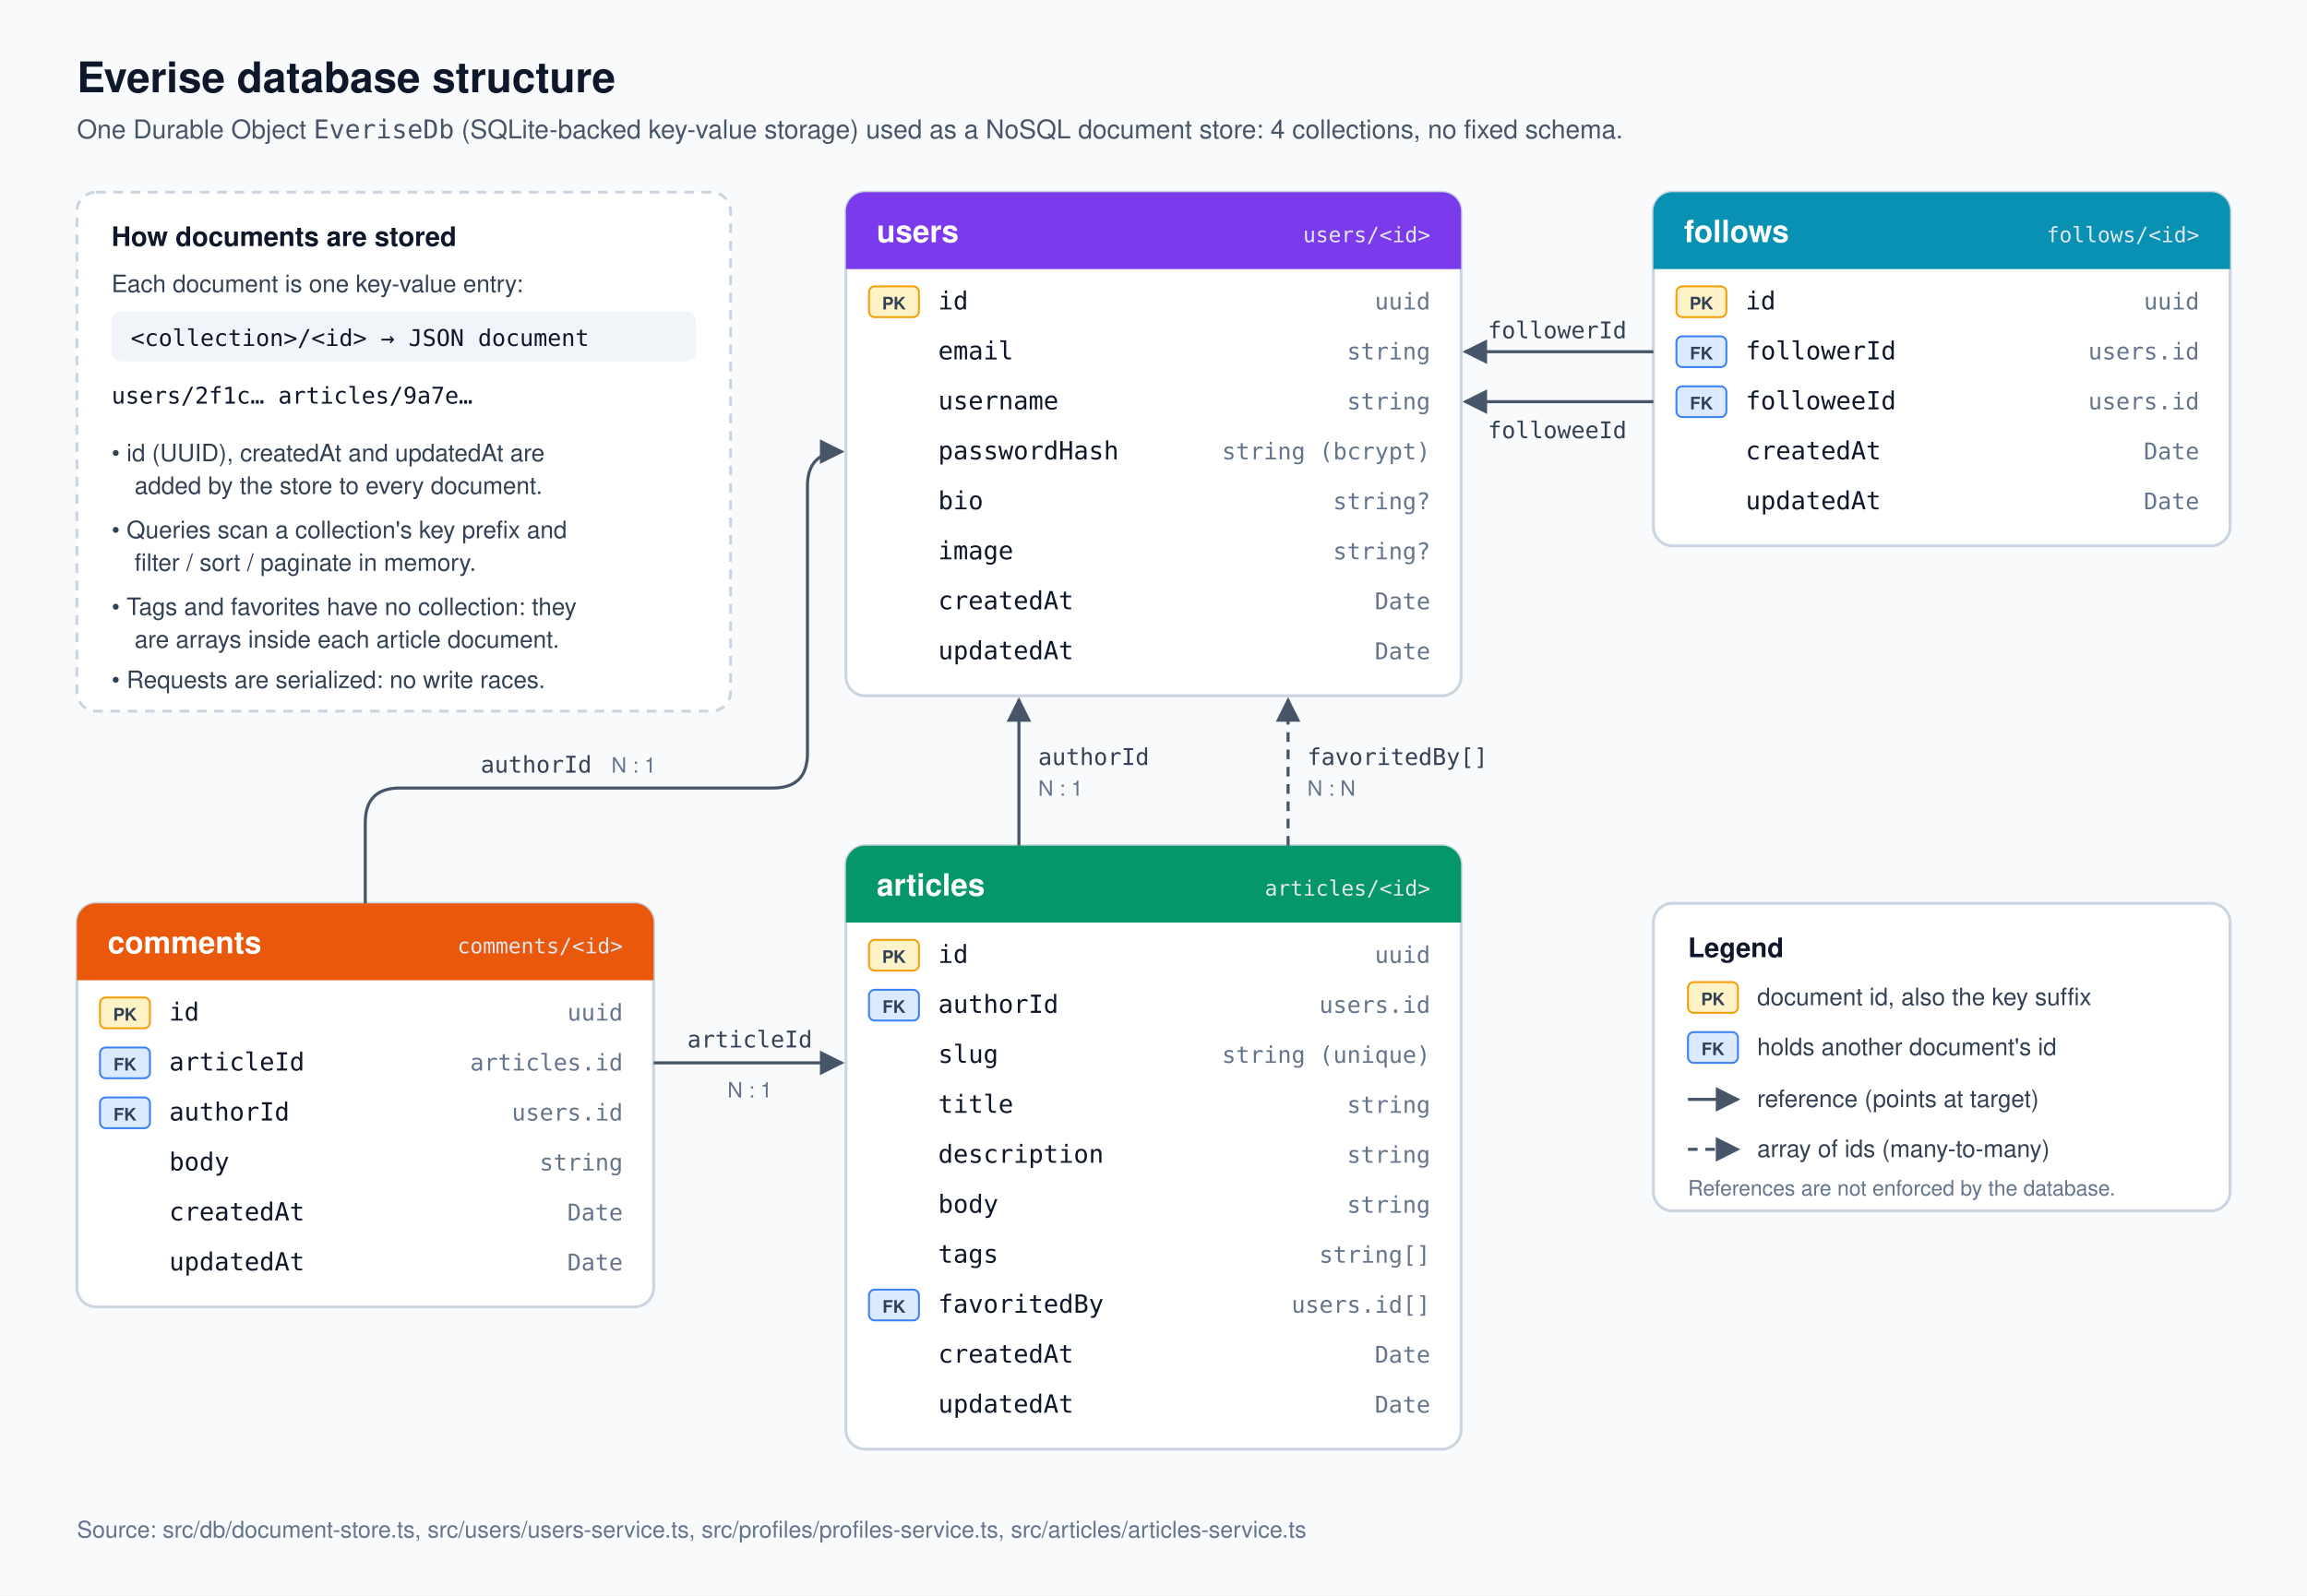
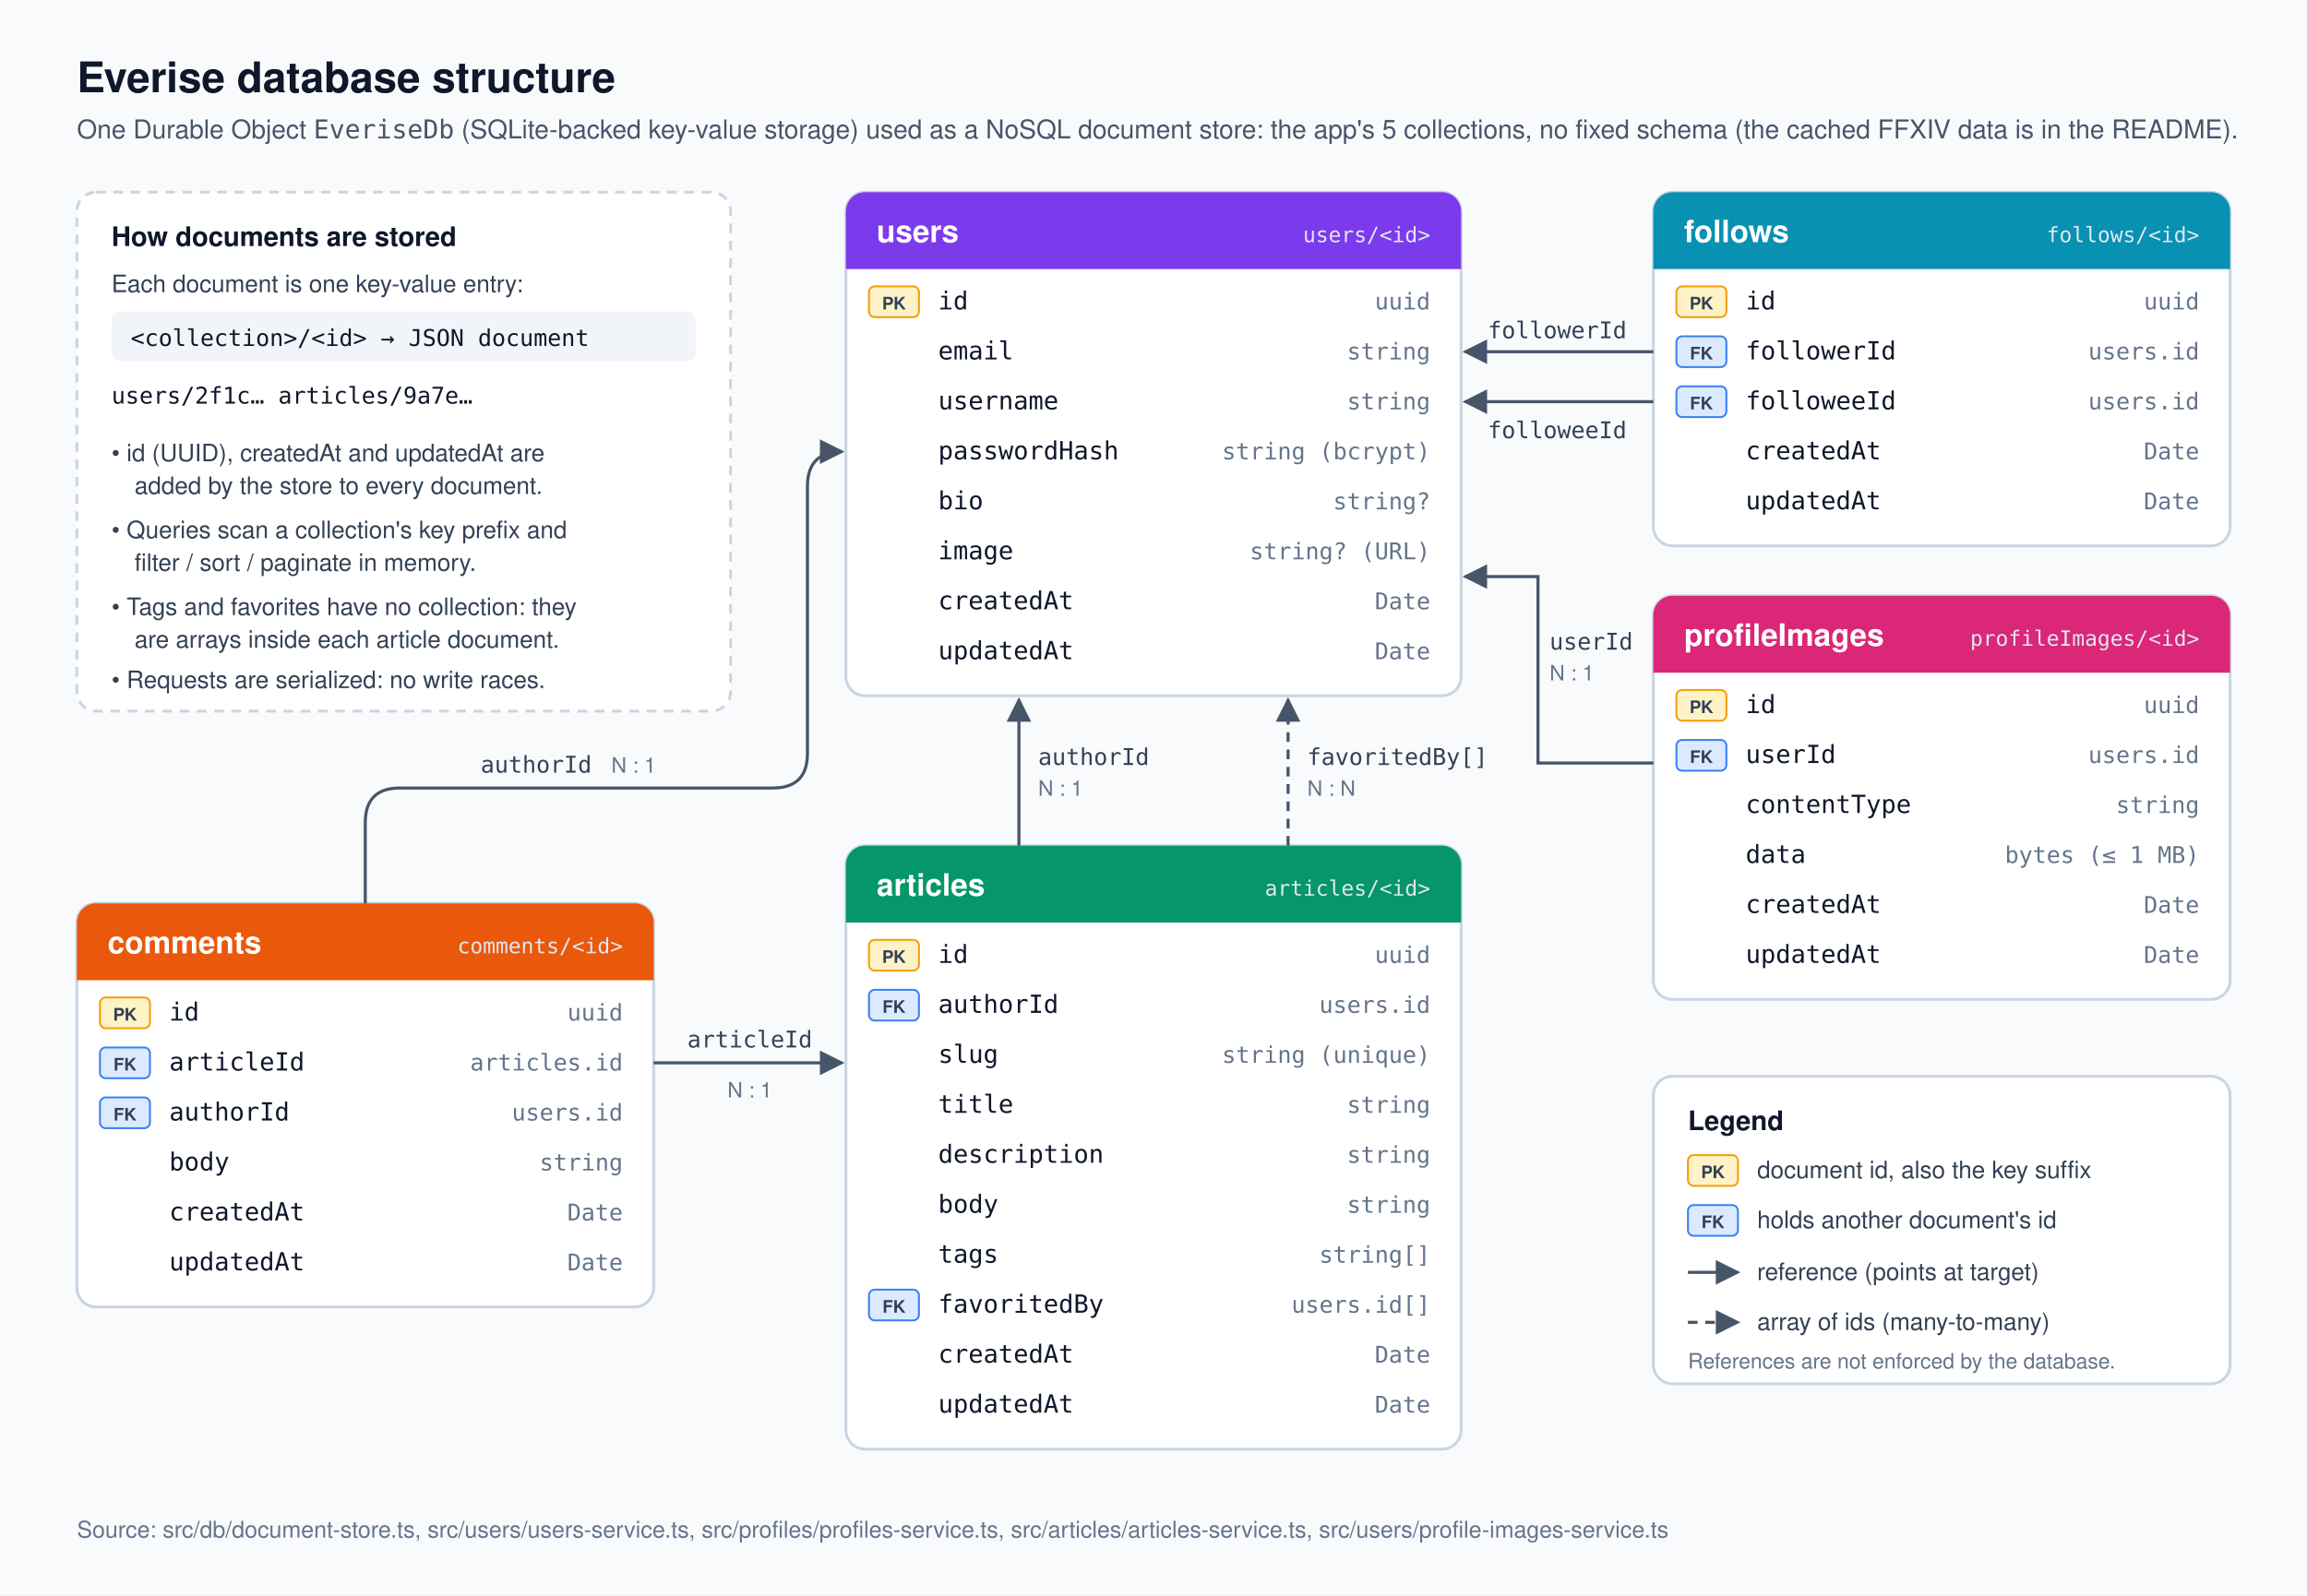
<svg xmlns="http://www.w3.org/2000/svg" width="1200" height="830" viewBox="0 0 1200 830" font-family="Segoe UI, Helvetica, Arial, sans-serif">
  <defs>
    <marker id="arrow" viewBox="0 0 10 10" refX="9" refY="5" markerWidth="8" markerHeight="8" orient="auto-start-reverse">
      <path d="M0,0 L10,5 L0,10 z" fill="#475569" />
    </marker>
    <style>
      .box { fill: #ffffff; stroke: #cbd5e1; stroke-width: 1.5; }
      .title { font-size: 16px; font-weight: 700; fill: #ffffff; }
      .key { font-size: 11px; fill: #e2e8f0; font-family: Consolas, Menlo, monospace; }
      .field { font-size: 13px; fill: #0f172a; font-family: Consolas, Menlo, monospace; }
      .type { font-size: 12px; fill: #64748b; font-family: Consolas, Menlo, monospace; }
      .pk { fill: #fef3c7; stroke: #f59e0b; }
      .fk { fill: #dbeafe; stroke: #3b82f6; }
      .badge { font-size: 9px; font-weight: 700; fill: #334155; }
      .rel { fill: none; stroke: #475569; stroke-width: 1.6; }
      .rel-label { font-size: 12px; fill: #334155; font-family: Consolas, Menlo, monospace; }
      .card { font-size: 11px; fill: #64748b; }
      .note-title { font-size: 14px; font-weight: 700; fill: #0f172a; }
      .note { font-size: 12.5px; fill: #334155; }
      .mono { font-family: Consolas, Menlo, monospace; font-size: 12px; fill: #0f172a; }
    </style>
  </defs>
  <rect width="1200" height="830" fill="#f8fafc" />
  <text x="40" y="48" font-size="22" font-weight="700" fill="#0f172a">Everise database structure</text>
-   <text x="40" y="72" font-size="13.5" fill="#475569">One Durable Object <tspan font-family="Consolas, Menlo, monospace">EveriseDb</tspan> (SQLite-backed key-value storage) used as a NoSQL document store: 4 collections, no fixed schema.</text>
+   <text x="40" y="72" font-size="13.5" fill="#475569">One Durable Object <tspan font-family="Consolas, Menlo, monospace">EveriseDb</tspan> (SQLite-backed key-value storage) used as a NoSQL document store: the app's 5 collections, no fixed schema (the cached FFXIV data is in the README).</text>
  <rect x="40" y="100" width="340" height="270" rx="10" fill="#ffffff" stroke="#cbd5e1" stroke-width="1.5" stroke-dasharray="5 4" />
  <text x="58" y="128" class="note-title">How documents are stored</text>
  <text x="58" y="152" class="note">Each document is one key-value entry:</text>
  <rect x="58" y="162" width="304" height="26" rx="5" fill="#f1f5f9" />
  <text x="68" y="180" class="mono">&lt;collection&gt;/&lt;id&gt;  →  JSON document</text>
  <text x="58" y="210" class="mono" fill="#475569">users/2f1c…    articles/9a7e…</text>
  <text x="58" y="240" class="note">• id (UUID), createdAt and updatedAt are</text>
  <text x="70" y="257" class="note">added by the store to every document.</text>
  <text x="58" y="280" class="note">• Queries scan a collection's key prefix and</text>
  <text x="70" y="297" class="note">filter / sort / paginate in memory.</text>
  <text x="58" y="320" class="note">• Tags and favorites have no collection: they</text>
  <text x="70" y="337" class="note">are arrays inside each article document.</text>
  <text x="58" y="358" class="note">• Requests are serialized: no write races.</text>
  <g>
    <rect x="440" y="100" width="320" height="262" rx="10" class="box" />
    <path d="M450,100 h300 a10,10 0 0 1 10,10 v30 h-320 v-30 a10,10 0 0 1 10,-10 z" fill="#7c3aed" />
    <text x="456" y="126" class="title">users</text>
    <text x="744" y="126" class="key" text-anchor="end">users/&lt;id&gt;</text>
    <rect x="452" y="149" width="26" height="16" rx="3" class="pk" />
    <text x="465" y="161" class="badge" text-anchor="middle">PK</text>
    <text x="488" y="161" class="field">id</text>
    <text x="744" y="161" class="type" text-anchor="end">uuid</text>
    <text x="488" y="187" class="field">email</text>
    <text x="744" y="187" class="type" text-anchor="end">string</text>
    <text x="488" y="213" class="field">username</text>
    <text x="744" y="213" class="type" text-anchor="end">string</text>
    <text x="488" y="239" class="field">passwordHash</text>
    <text x="744" y="239" class="type" text-anchor="end">string (bcrypt)</text>
    <text x="488" y="265" class="field">bio</text>
    <text x="744" y="265" class="type" text-anchor="end">string?</text>
    <text x="488" y="291" class="field">image</text>
-     <text x="744" y="291" class="type" text-anchor="end">string?</text>
+     <text x="744" y="291" class="type" text-anchor="end">string? (URL)</text>
    <text x="488" y="317" class="field">createdAt</text>
    <text x="744" y="317" class="type" text-anchor="end">Date</text>
    <text x="488" y="343" class="field">updatedAt</text>
    <text x="744" y="343" class="type" text-anchor="end">Date</text>
  </g>
  <g>
    <rect x="860" y="100" width="300" height="184" rx="10" class="box" />
    <path d="M870,100 h280 a10,10 0 0 1 10,10 v30 h-300 v-30 a10,10 0 0 1 10,-10 z" fill="#0891b2" />
    <text x="876" y="126" class="title">follows</text>
    <text x="1144" y="126" class="key" text-anchor="end">follows/&lt;id&gt;</text>
    <rect x="872" y="149" width="26" height="16" rx="3" class="pk" />
    <text x="885" y="161" class="badge" text-anchor="middle">PK</text>
    <text x="908" y="161" class="field">id</text>
    <text x="1144" y="161" class="type" text-anchor="end">uuid</text>
    <rect x="872" y="175" width="26" height="16" rx="3" class="fk" />
    <text x="885" y="187" class="badge" text-anchor="middle">FK</text>
    <text x="908" y="187" class="field">followerId</text>
    <text x="1144" y="187" class="type" text-anchor="end">users.id</text>
    <rect x="872" y="201" width="26" height="16" rx="3" class="fk" />
    <text x="885" y="213" class="badge" text-anchor="middle">FK</text>
    <text x="908" y="213" class="field">followeeId</text>
    <text x="1144" y="213" class="type" text-anchor="end">users.id</text>
    <text x="908" y="239" class="field">createdAt</text>
    <text x="1144" y="239" class="type" text-anchor="end">Date</text>
    <text x="908" y="265" class="field">updatedAt</text>
    <text x="1144" y="265" class="type" text-anchor="end">Date</text>
  </g>
  <g>
    <rect x="440" y="440" width="320" height="314" rx="10" class="box" />
    <path d="M450,440 h300 a10,10 0 0 1 10,10 v30 h-320 v-30 a10,10 0 0 1 10,-10 z" fill="#059669" />
    <text x="456" y="466" class="title">articles</text>
    <text x="744" y="466" class="key" text-anchor="end">articles/&lt;id&gt;</text>
    <rect x="452" y="489" width="26" height="16" rx="3" class="pk" />
    <text x="465" y="501" class="badge" text-anchor="middle">PK</text>
    <text x="488" y="501" class="field">id</text>
    <text x="744" y="501" class="type" text-anchor="end">uuid</text>
    <rect x="452" y="515" width="26" height="16" rx="3" class="fk" />
    <text x="465" y="527" class="badge" text-anchor="middle">FK</text>
    <text x="488" y="527" class="field">authorId</text>
    <text x="744" y="527" class="type" text-anchor="end">users.id</text>
    <text x="488" y="553" class="field">slug</text>
    <text x="744" y="553" class="type" text-anchor="end">string (unique)</text>
    <text x="488" y="579" class="field">title</text>
    <text x="744" y="579" class="type" text-anchor="end">string</text>
    <text x="488" y="605" class="field">description</text>
    <text x="744" y="605" class="type" text-anchor="end">string</text>
    <text x="488" y="631" class="field">body</text>
    <text x="744" y="631" class="type" text-anchor="end">string</text>
    <text x="488" y="657" class="field">tags</text>
    <text x="744" y="657" class="type" text-anchor="end">string[]</text>
    <rect x="452" y="671" width="26" height="16" rx="3" class="fk" />
    <text x="465" y="683" class="badge" text-anchor="middle">FK</text>
    <text x="488" y="683" class="field">favoritedBy</text>
    <text x="744" y="683" class="type" text-anchor="end">users.id[]</text>
    <text x="488" y="709" class="field">createdAt</text>
    <text x="744" y="709" class="type" text-anchor="end">Date</text>
    <text x="488" y="735" class="field">updatedAt</text>
    <text x="744" y="735" class="type" text-anchor="end">Date</text>
  </g>
  <g>
    <rect x="40" y="470" width="300" height="210" rx="10" class="box" />
    <path d="M50,470 h280 a10,10 0 0 1 10,10 v30 h-300 v-30 a10,10 0 0 1 10,-10 z" fill="#ea580c" />
    <text x="56" y="496" class="title">comments</text>
    <text x="324" y="496" class="key" text-anchor="end">comments/&lt;id&gt;</text>
    <rect x="52" y="519" width="26" height="16" rx="3" class="pk" />
    <text x="65" y="531" class="badge" text-anchor="middle">PK</text>
    <text x="88" y="531" class="field">id</text>
    <text x="324" y="531" class="type" text-anchor="end">uuid</text>
    <rect x="52" y="545" width="26" height="16" rx="3" class="fk" />
    <text x="65" y="557" class="badge" text-anchor="middle">FK</text>
    <text x="88" y="557" class="field">articleId</text>
    <text x="324" y="557" class="type" text-anchor="end">articles.id</text>
    <rect x="52" y="571" width="26" height="16" rx="3" class="fk" />
    <text x="65" y="583" class="badge" text-anchor="middle">FK</text>
    <text x="88" y="583" class="field">authorId</text>
    <text x="324" y="583" class="type" text-anchor="end">users.id</text>
    <text x="88" y="609" class="field">body</text>
    <text x="324" y="609" class="type" text-anchor="end">string</text>
    <text x="88" y="635" class="field">createdAt</text>
    <text x="324" y="635" class="type" text-anchor="end">Date</text>
    <text x="88" y="661" class="field">updatedAt</text>
    <text x="324" y="661" class="type" text-anchor="end">Date</text>
  </g>
  <path d="M860,183 H762" class="rel" marker-end="url(#arrow)" />
  <text x="810" y="176" class="rel-label" text-anchor="middle">followerId</text>
  <path d="M860,209 H762" class="rel" marker-end="url(#arrow)" />
  <text x="810" y="228" class="rel-label" text-anchor="middle">followeeId</text>
  <path d="M530,440 V364" class="rel" marker-end="url(#arrow)" />
  <text x="540" y="398" class="rel-label">authorId</text>
  <text x="540" y="414" class="card">N : 1</text>
  <path d="M670,440 V364" class="rel" stroke-dasharray="5 4" marker-end="url(#arrow)" />
  <text x="680" y="398" class="rel-label">favoritedBy[]</text>
  <text x="680" y="414" class="card">N : N</text>
  <path d="M340,553 H438" class="rel" marker-end="url(#arrow)" />
  <text x="390" y="545" class="rel-label" text-anchor="middle">articleId</text>
  <text x="390" y="571" class="card" text-anchor="middle">N : 1</text>
  <path d="M190,470 V428 Q190,410 208,410 H402 Q420,410 420,392 V253 Q420,235 438,235" class="rel" marker-end="url(#arrow)" />
  <text x="250" y="402" class="rel-label">authorId</text>
  <text x="318" y="402" class="card">N : 1</text>
-   <rect x="860" y="470" width="300" height="160" rx="10" fill="#ffffff" stroke="#cbd5e1" stroke-width="1.5" />
-   <text x="878" y="498" class="note-title">Legend</text>
-   <rect x="878" y="511" width="26" height="16" rx="3" class="pk" />
-   <text x="891" y="523" class="badge" text-anchor="middle">PK</text>
-   <text x="914" y="523" class="note">document id, also the key suffix</text>
-   <rect x="878" y="537" width="26" height="16" rx="3" class="fk" />
-   <text x="891" y="549" class="badge" text-anchor="middle">FK</text>
-   <text x="914" y="549" class="note">holds another document's id</text>
-   <path d="M878,572 H904" class="rel" marker-end="url(#arrow)" />
-   <text x="914" y="576" class="note">reference (points at target)</text>
-   <path d="M878,598 H904" class="rel" stroke-dasharray="5 4" marker-end="url(#arrow)" />
-   <text x="914" y="602" class="note">array of ids (many-to-many)</text>
-   <text x="878" y="622" class="card">References are not enforced by the database.</text>
-   <text x="40" y="800" font-size="12" fill="#64748b">Source: src/db/document-store.ts, src/users/users-service.ts, src/profiles/profiles-service.ts, src/articles/articles-service.ts</text>
+   <g>
+     <rect x="860" y="310" width="300" height="210" rx="10" class="box" />
+     <path d="M870,310 h280 a10,10 0 0 1 10,10 v30 h-300 v-30 a10,10 0 0 1 10,-10 z" fill="#db2777" />
+     <text x="876" y="336" class="title">profileImages</text>
+     <text x="1144" y="336" class="key" text-anchor="end">profileImages/&lt;id&gt;</text>
+     <rect x="872" y="359" width="26" height="16" rx="3" class="pk" />
+     <text x="885" y="371" class="badge" text-anchor="middle">PK</text>
+     <text x="908" y="371" class="field">id</text>
+     <text x="1144" y="371" class="type" text-anchor="end">uuid</text>
+     <rect x="872" y="385" width="26" height="16" rx="3" class="fk" />
+     <text x="885" y="397" class="badge" text-anchor="middle">FK</text>
+     <text x="908" y="397" class="field">userId</text>
+     <text x="1144" y="397" class="type" text-anchor="end">users.id</text>
+     <text x="908" y="423" class="field">contentType</text>
+     <text x="1144" y="423" class="type" text-anchor="end">string</text>
+     <text x="908" y="449" class="field">data</text>
+     <text x="1144" y="449" class="type" text-anchor="end">bytes (≤ 1 MB)</text>
+     <text x="908" y="475" class="field">createdAt</text>
+     <text x="1144" y="475" class="type" text-anchor="end">Date</text>
+     <text x="908" y="501" class="field">updatedAt</text>
+     <text x="1144" y="501" class="type" text-anchor="end">Date</text>
+   </g>
+   <path d="M860,397 H800 V300 H762" class="rel" marker-end="url(#arrow)" />
+   <text x="806" y="338" class="rel-label">userId</text>
+   <text x="806" y="354" class="card">N : 1</text>
+   <rect x="860" y="560" width="300" height="160" rx="10" fill="#ffffff" stroke="#cbd5e1" stroke-width="1.5" />
+   <text x="878" y="588" class="note-title">Legend</text>
+   <rect x="878" y="601" width="26" height="16" rx="3" class="pk" />
+   <text x="891" y="613" class="badge" text-anchor="middle">PK</text>
+   <text x="914" y="613" class="note">document id, also the key suffix</text>
+   <rect x="878" y="627" width="26" height="16" rx="3" class="fk" />
+   <text x="891" y="639" class="badge" text-anchor="middle">FK</text>
+   <text x="914" y="639" class="note">holds another document's id</text>
+   <path d="M878,662 H904" class="rel" marker-end="url(#arrow)" />
+   <text x="914" y="666" class="note">reference (points at target)</text>
+   <path d="M878,688 H904" class="rel" stroke-dasharray="5 4" marker-end="url(#arrow)" />
+   <text x="914" y="692" class="note">array of ids (many-to-many)</text>
+   <text x="878" y="712" class="card">References are not enforced by the database.</text>
+   <text x="40" y="800" font-size="12" fill="#64748b">Source: src/db/document-store.ts, src/users/users-service.ts, src/profiles/profiles-service.ts, src/articles/articles-service.ts, src/users/profile-images-service.ts</text>
</svg>
